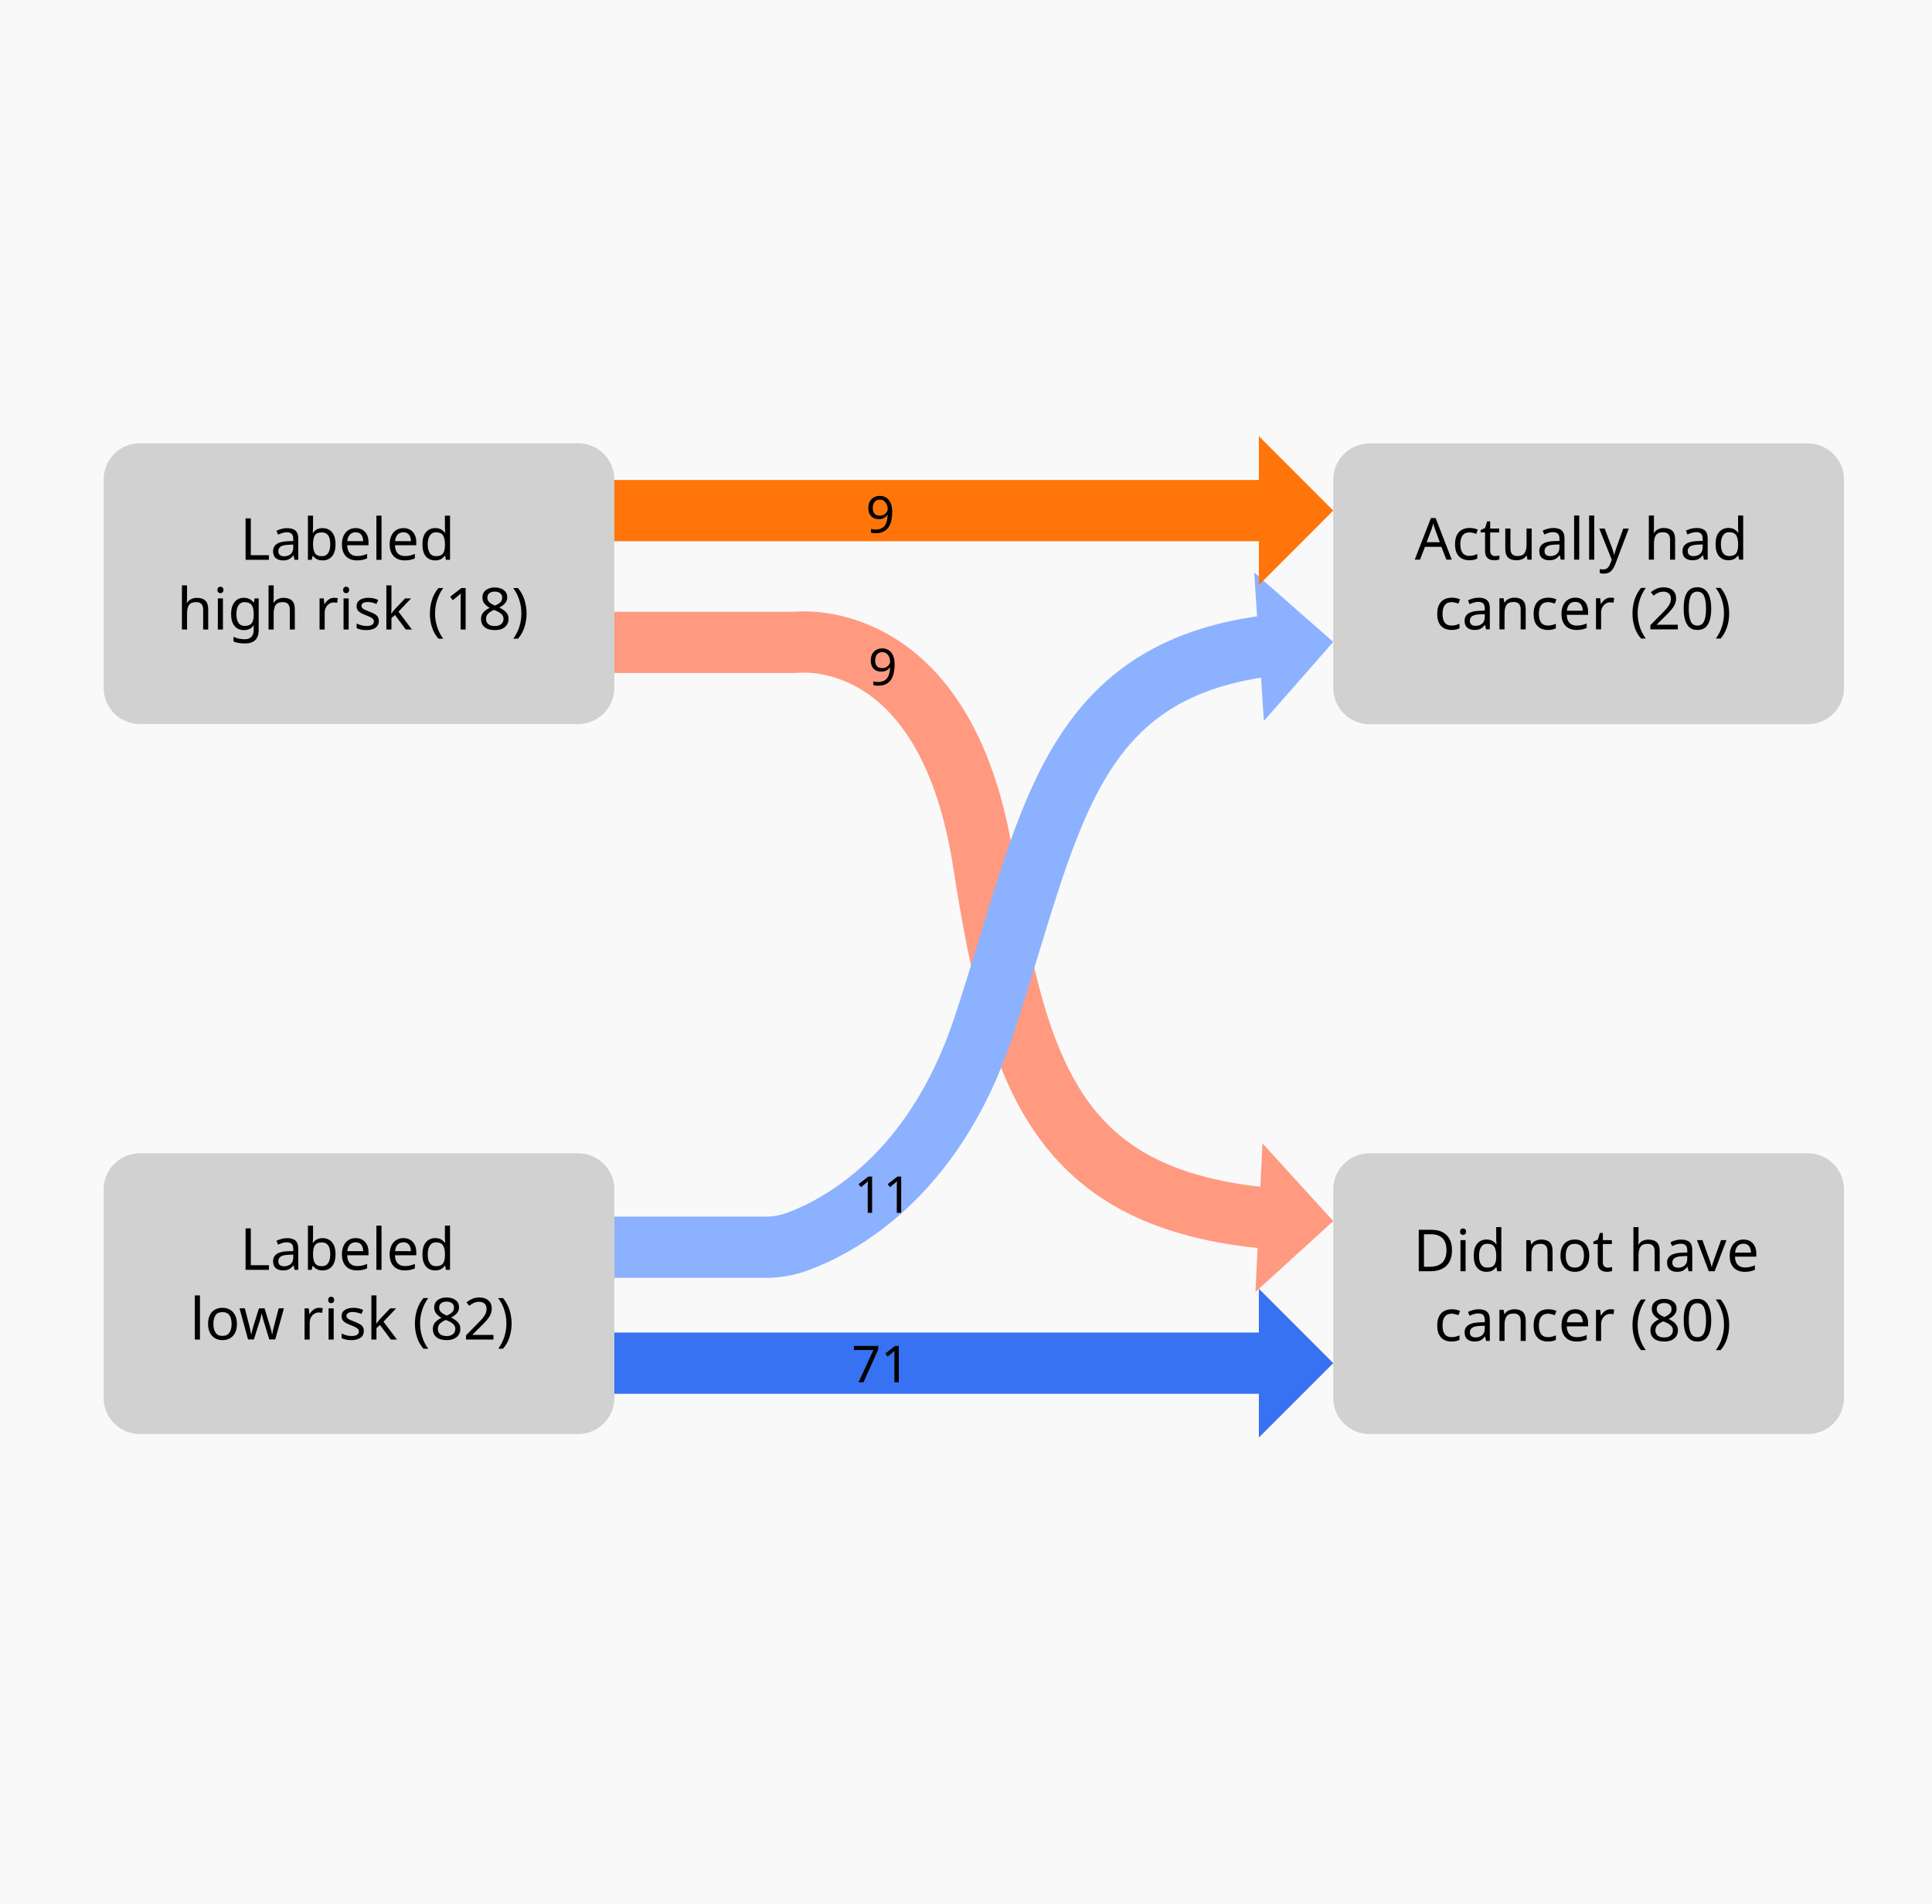
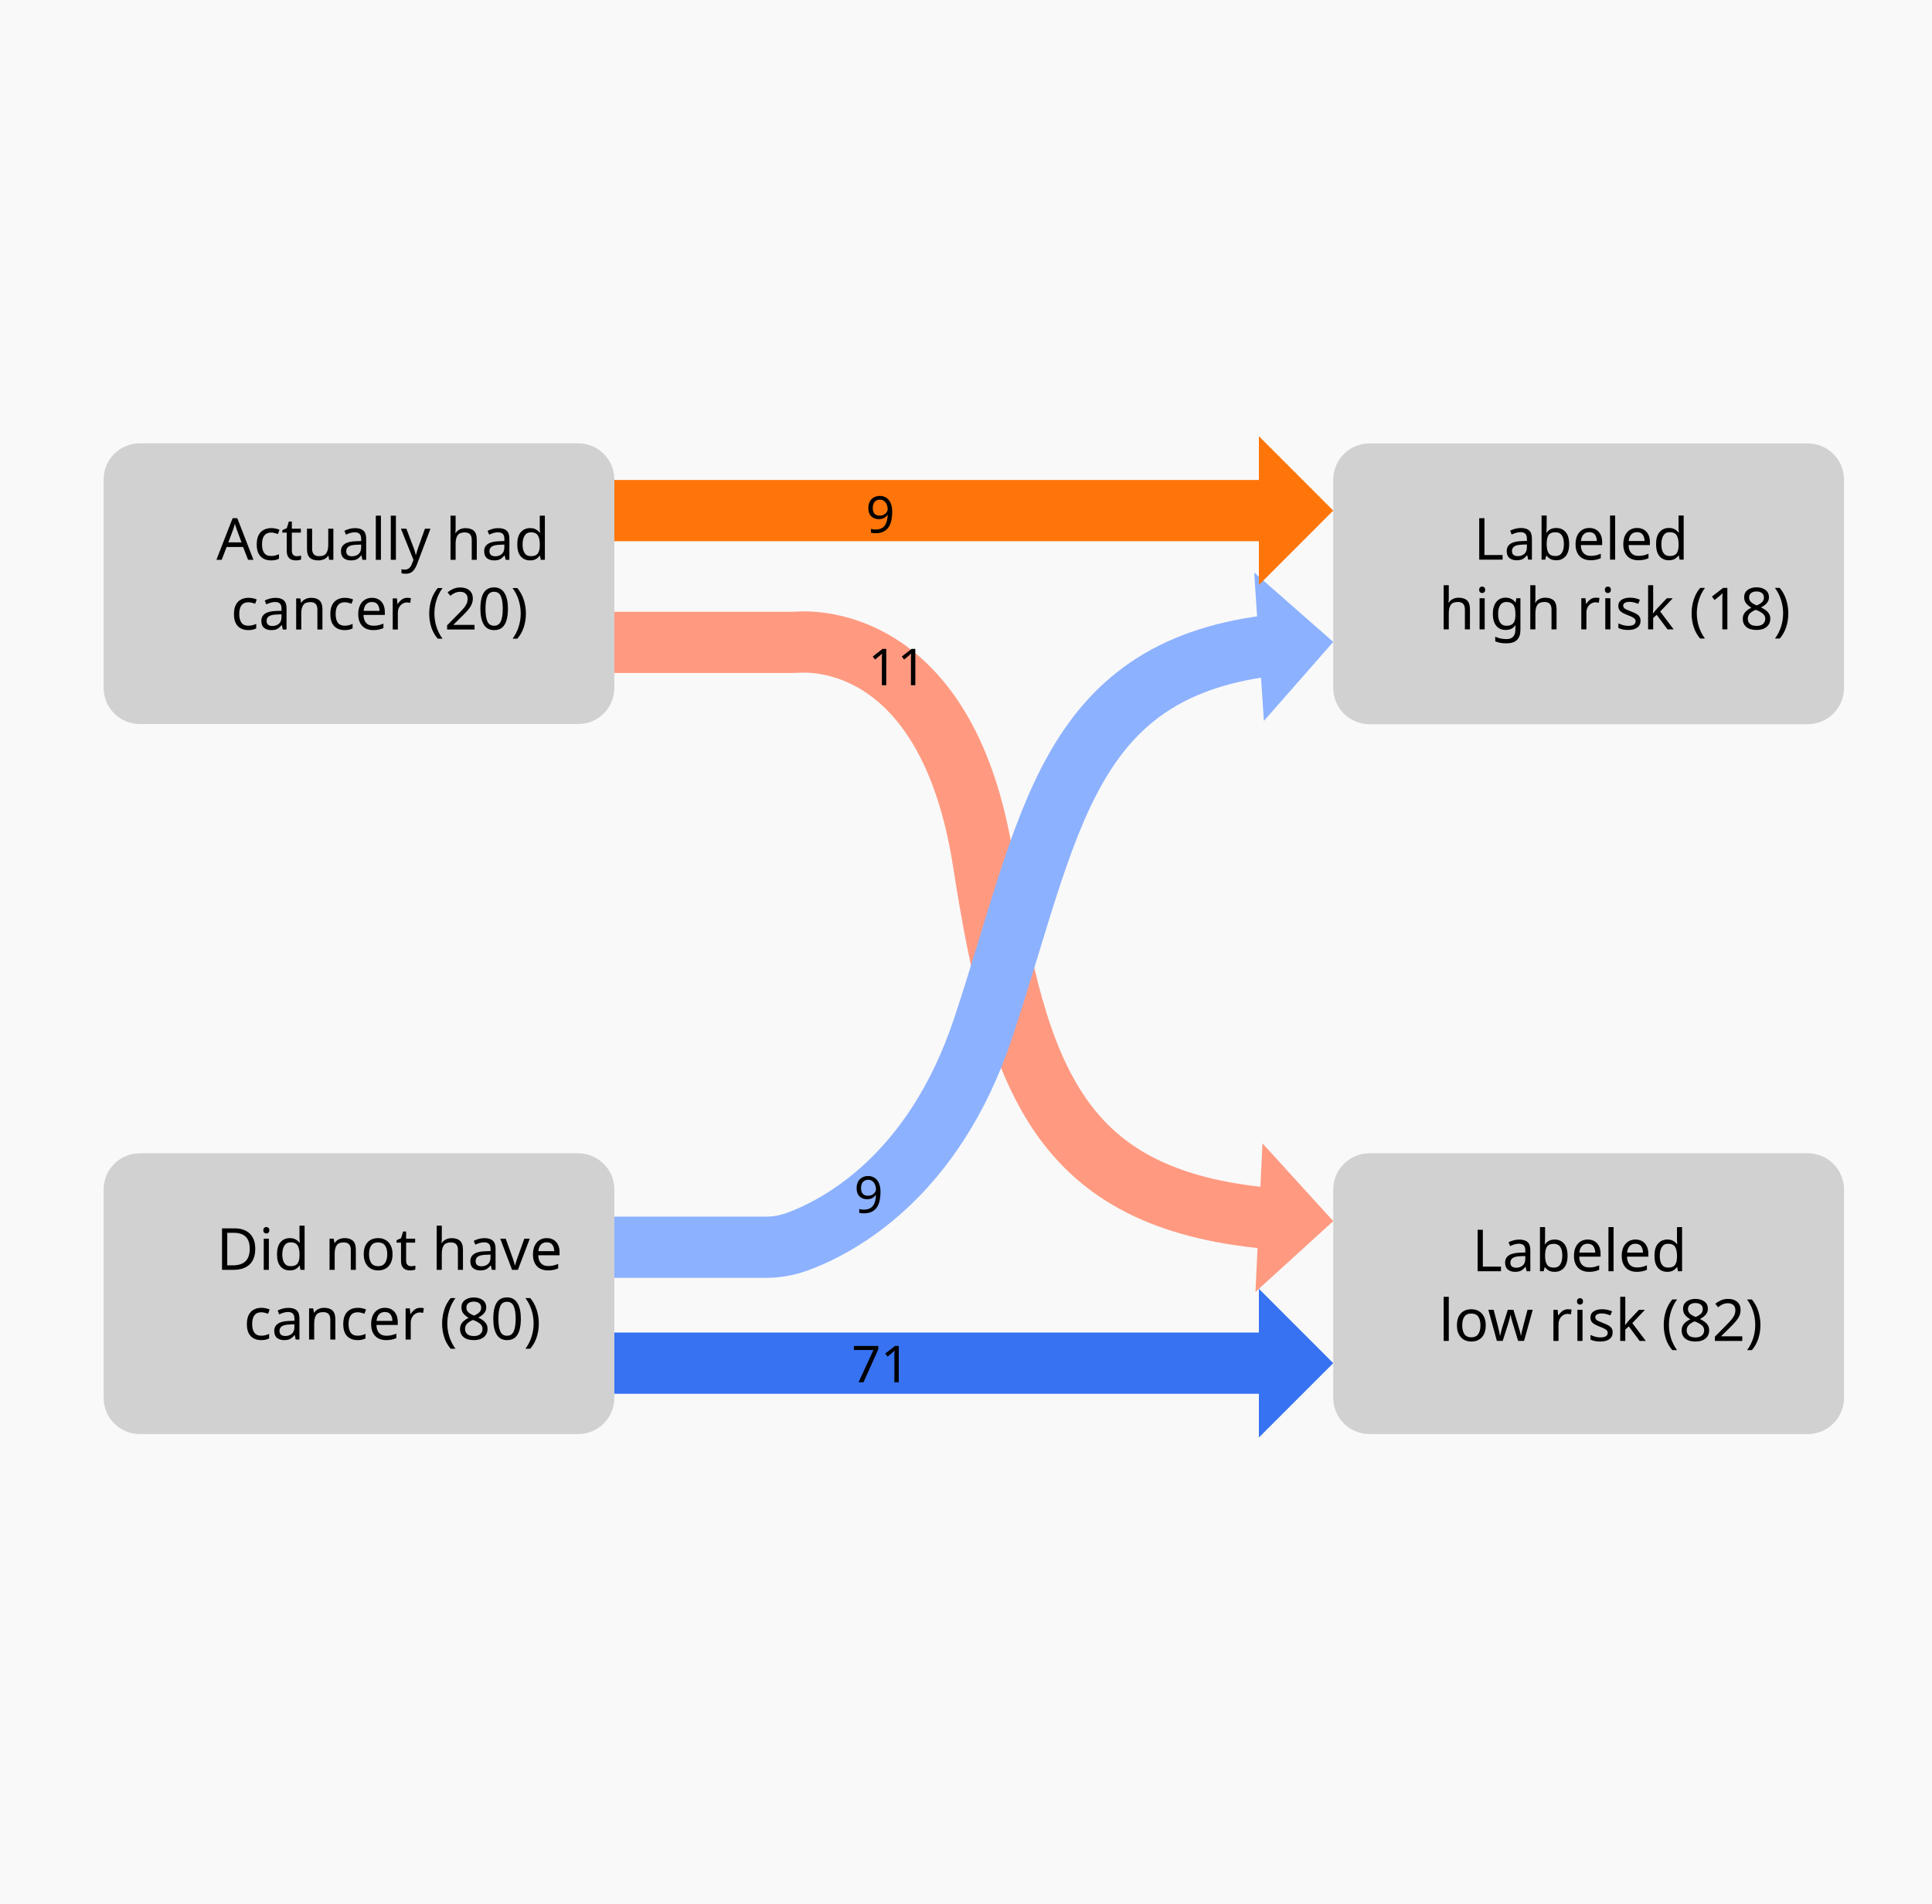
<svg xmlns="http://www.w3.org/2000/svg" version="1.1" id="Layer_1" x="0px" y="0px" viewBox="0 0 820.37 808.35" style="enable-background:new 0 0 820.37 808.35;" xml:space="preserve">
  <style type="text/css">
	.st0{fill:#F9F9F9;}
	.st1{fill:#E5E5E5;}
	.st5{fill:#3672F1;}
    .st3{fill:#FF9A81;}
    .st4{fill:#8CB1FF;}
    .st2{fill:#FF7509;}
	.st6{fill:#FFFFFF;stroke:#000000;stroke-width:3;stroke-linecap:round;stroke-miterlimit:10;}
	.st7{fill:#D1D1D1;}
	.st8{fill:none;stroke:#FF9A81;stroke-width:26;stroke-miterlimit:10;}
    .st9{fill:none;stroke:#8CB1FF;stroke-width:26;stroke-miterlimit:10;}
    .st11{fill:none;stroke:#3672F1;stroke-width:26;stroke-miterlimit:10;}
    .st10{fill:none;stroke:#FF7509;stroke-width:26;stroke-miterlimit:10;}
	.st12{font-family:'Helvetica-Bold';}
	.st13{font-size:21.584px;}
	.st14{font-size:24.668px;}
</style>
  <rect x="-3" y="-5" class="st0" width="827" height="827" />
  <path class="st7" d="M245.5,307.47H59.37c-8.49,0-15.37-6.88-15.37-15.37v-88.49c0-8.49,6.88-15.37,15.37-15.37H245.5  c8.49,0,15.37,6.88,15.37,15.37v88.49C260.87,300.59,253.99,307.47,245.5,307.47z" />
  <path class="st7" d="M767.63,307.54H581.5c-8.49,0-15.37-6.88-15.37-15.37v-88.49c0-8.49,6.88-15.37,15.37-15.37h186.14  c8.49,0,15.37,6.88,15.37,15.37v88.49C783,300.65,776.12,307.54,767.63,307.54z" />
  <path class="st7" d="M245.5,608.99H59.37c-8.49,0-15.37-6.88-15.37-15.37v-88.49c0-8.49,6.88-15.37,15.37-15.37H245.5  c8.49,0,15.37,6.88,15.37,15.37v88.49C260.87,602.11,253.99,608.99,245.5,608.99z" />
  <path class="st7" d="M767.63,608.99H581.5c-8.49,0-15.37-6.88-15.37-15.37v-88.49c0-8.49,6.88-15.37,15.37-15.37h186.14  c8.49,0,15.37,6.88,15.37,15.37v88.49C783,602.11,776.12,608.99,767.63,608.99z" />
  <g>
    <g>
      <path class="st8" d="M260.87,272.8h75.33c0.84,0,1.68-0.02,2.52-0.08c7.75-0.56,64.07-1.29,78.84,93.39    c14.44,92.55,32.13,143.22,121.25,151.3" />
      <g>
        <polygon class="st3" points="536.07,485.53 533.1,548.63 566.13,518.56    " />
      </g>
    </g>
  </g>
  <g>
    <g>
      <path class="st9" d="M260.87,529.65h64.27c4.44,0,8.85-0.73,13.03-2.23c16.92-6.08,58.12-27.01,79.38-91.08    c28.4-85.57,34.54-151.31,121.27-162.17" />
      <g>
        <polygon class="st4" points="532.57,243.12 536.67,306.16 566.13,272.59    " />
      </g>
    </g>
  </g>
  <g>
    <g>
      <line class="st10" x1="260.87" y1="216.83" x2="538.79" y2="216.83" />
      <g>
        <polygon class="st2" points="534.55,185.24 534.55,248.42 566.13,216.83    " />
      </g>
    </g>
  </g>
  <g>
    <g>
      <line class="st11" x1="260.87" y1="578.88" x2="538.79" y2="578.88" />
      <g>
        <polygon class="st5" points="534.55,547.29 534.55,610.46 566.13,578.88    " />
      </g>
    </g>
  </g>
-   <text transform="matrix(1 0 0 1 362.6621 515.0352)" class="st12 st13">11</text>
-   <text transform="matrix(1 0 0 1 368.6641 290.9712)" class="st12 st13">9</text>
+   <text transform="matrix(1 0 0 1 362.6621 515.0352)" class="st12 st13">9</text>
+   <text transform="matrix(1 0 0 1 368.6641 290.9712)" class="st12 st13">11</text>
  <text transform="matrix(1 0 0 1 361.6348 586.9824)" class="st12 st13">71</text>
  <text transform="matrix(1 0 0 1 367.6367 226.2188)" class="st12 st13">9</text>
  <text transform="matrix(1 0 0 1 101.8887 237.7334)">
-     <tspan x="0" y="0" class="st12 st14">Labeled </tspan>
-     <tspan x="-26.73" y="29.6" class="st12 st14">high risk (18)</tspan>
+     <tspan x="-10" y="0" class="st12 st14">Actually had</tspan>
+     <tspan x="-16.73" y="29.6" class="st12 st14">  cancer (20)</tspan>
  </text>
  <text transform="matrix(1 0 0 1 101.8887 539.2471)">
-     <tspan x="0" y="0" class="st12 st14">Labeled </tspan>
-     <tspan x="-21.25" y="29.6" class="st12 st14">low risk (82)</tspan>
+     <tspan x="-10" y="0" class="st12 st14">Did not have</tspan>
+     <tspan x="-11.25" y="29.6" class="st12 st14">  cancer (80)</tspan>
  </text>
  <text transform="matrix(1 0 0 1 600.7188 237.6724)">
-     <tspan x="0" y="0" class="st12 st14">Actually had</tspan>
-     <tspan x="8.2" y="29.6" class="st12 st14">cancer (20)</tspan>
+     <tspan x="25" y="0" class="st12 st14">Labeled</tspan>
+     <tspan x="10.2" y="29.6" class="st12 st14">high risk (18)</tspan>
  </text>
  <text transform="matrix(1 0 0 1 600.0439 539.8506)">
-     <tspan x="0" y="0" class="st12 st14">Did not have</tspan>
-     <tspan x="8.88" y="29.6" class="st12 st14">cancer (80)</tspan>
+     <tspan x="25" y="0" class="st12 st14">Labeled</tspan>
+     <tspan x="10.88" y="29.6" class="st12 st14">low risk (82)</tspan>
  </text>
</svg>
